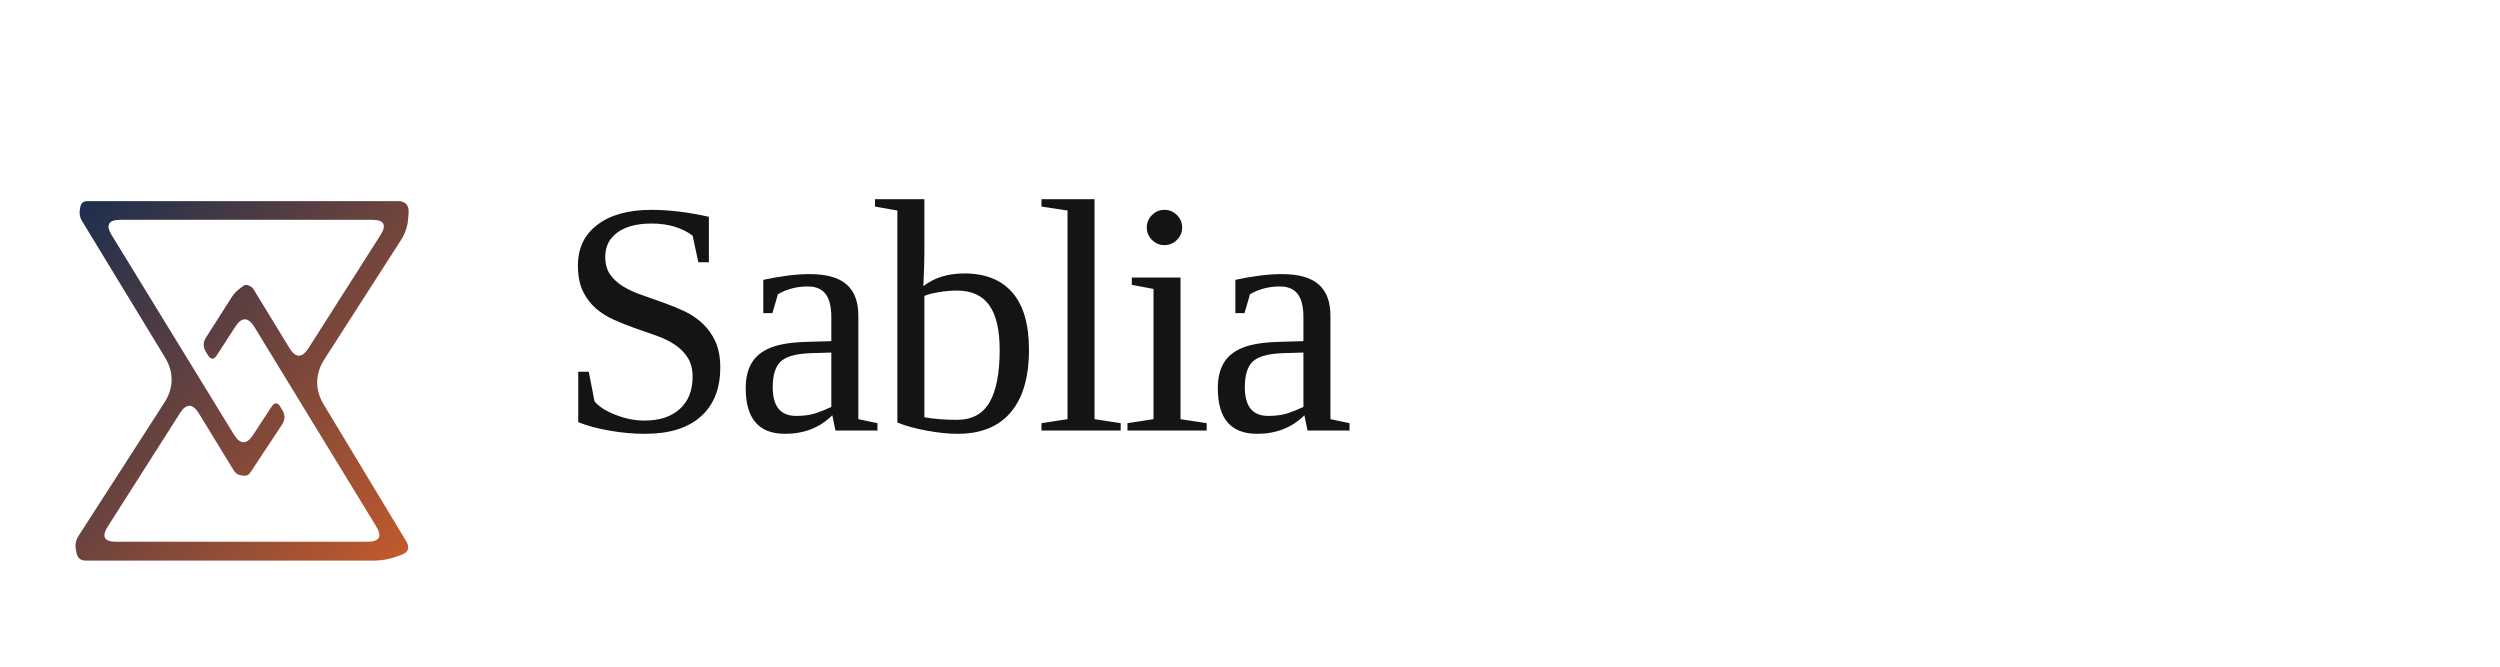
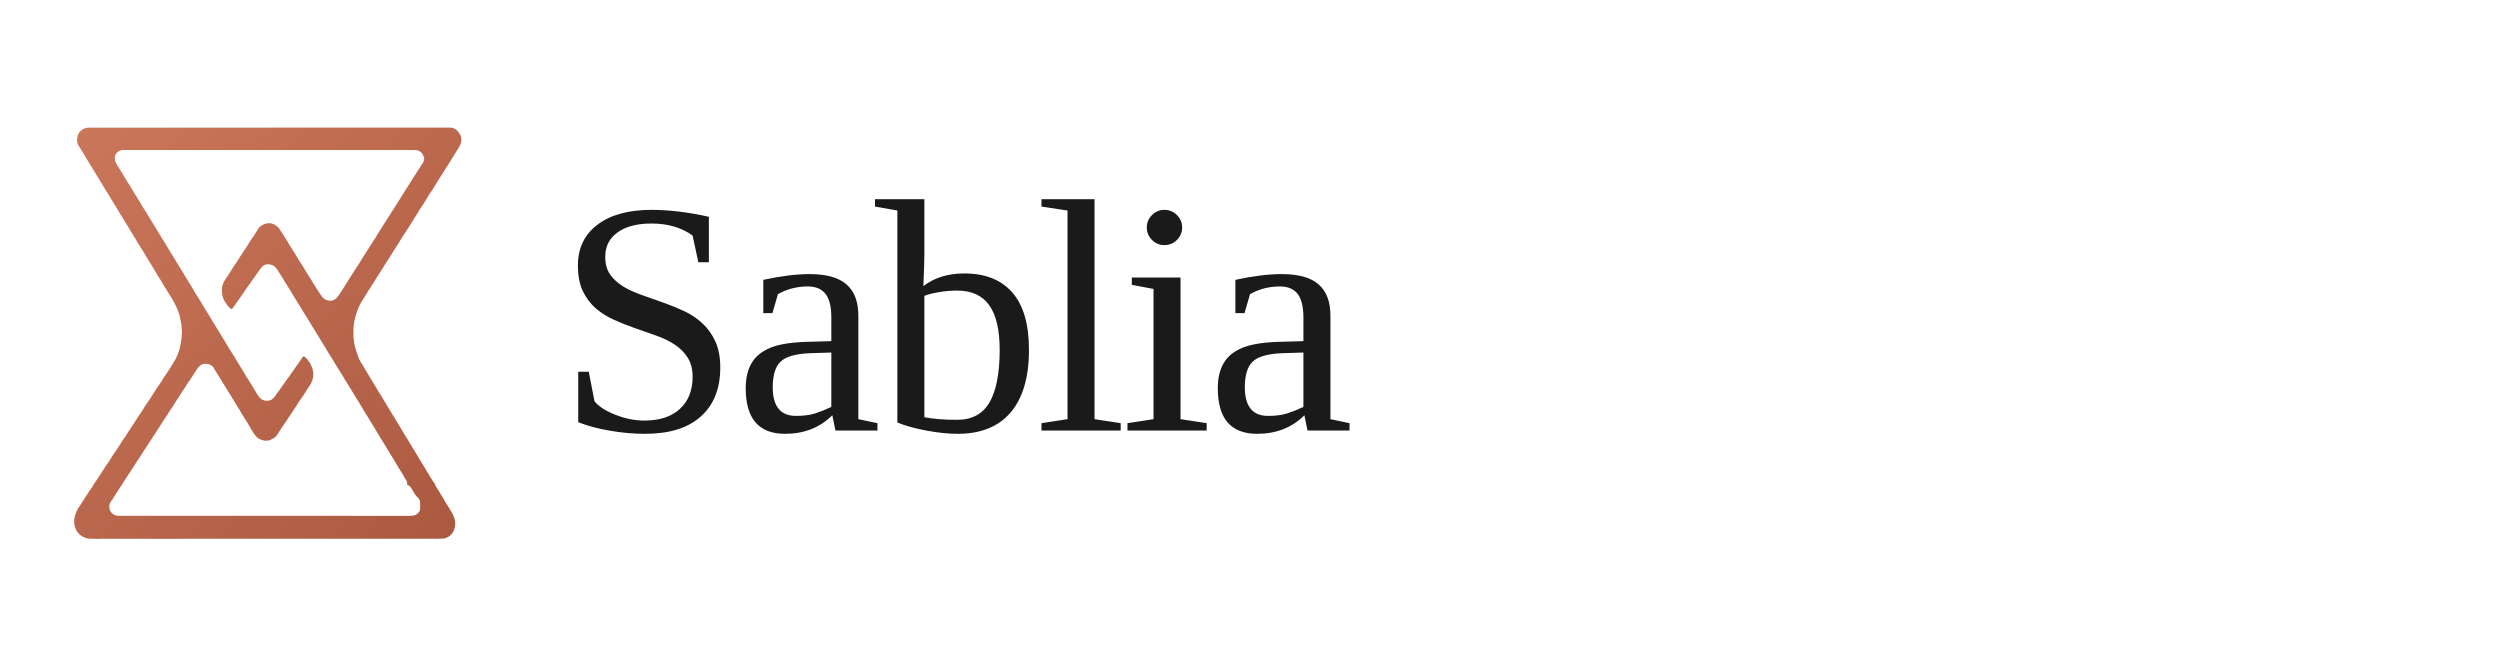
<svg xmlns="http://www.w3.org/2000/svg" viewBox="0 0 360 96" role="img" aria-label="Sablia">
  <defs>
-     <linearGradient id="sablia-mark-l" x1="0%" y1="0%" x2="100%" y2="100%">
-       <stop offset="0%" stop-color="#1a2e4e" />
-       <stop offset="100%" stop-color="#c45a2c" />
+     <linearGradient id="sablia-mark" gradientUnits="userSpaceOnUse" x1="0" y1="0" x2="1890" y2="1984">
+       <stop offset="0" stop-color="#cc785c" />
+       <stop offset="1" stop-color="#a9583e" />
    </linearGradient>
  </defs>
-   <g transform="translate(8 18) scale(0.255)">
-     <path fill="url(#sablia-mark-l)" fill-rule="evenodd" d="M 16.90,245.97 C 14.16,245.97 12.41,244.52 11.88,241.84 L 11.47,239.77 C 10.94,237.09 11.46,234.40 12.94,232.10 L 61.50,156.71 C 66.78,148.51 66.89,139.61 61.83,131.28 L 14.88,54.10 C 13.75,52.24 13.34,50.08 13.71,47.94 L 13.99,46.28 C 14.36,44.14 15.73,42.98 17.91,42.98 L 193.28,42.98 C 197.55,42.98 199.68,45.27 199.37,49.54 L 199.14,52.81 C 198.83,57.08 197.42,61.31 195.11,64.90 L 151.78,132.37 C 146.52,140.57 146.39,149.49 151.43,157.83 L 198.05,235.09 C 200.19,238.64 199.24,241.31 195.34,242.72 L 192.35,243.80 C 188.45,245.21 184.12,245.97 179.97,245.97 Z M 176.35,235.33 C 182.85,235.33 184.53,232.34 181.14,226.80 L 112.22,113.94 C 108.83,108.40 105.11,108.35 101.58,113.80 L 91.06,130.05 C 89.41,132.60 87.66,132.58 86.07,129.99 L 84.84,128.01 C 83.25,125.42 83.27,122.65 84.90,120.09 L 99.49,97.22 C 100.57,95.52 102.01,93.95 103.59,92.72 L 105.97,90.88 C 106.81,90.23 107.79,90.10 108.76,90.52 L 109.52,90.84 C 110.49,91.26 111.32,91.97 111.87,92.87 L 132.16,126.08 C 135.55,131.62 139.25,131.66 142.74,126.17 L 183.59,61.99 C 187.08,56.50 185.46,53.55 178.96,53.55 L 36.40,53.55 C 29.90,53.55 28.23,56.53 31.63,62.08 L 100.81,174.94 C 104.21,180.49 107.95,180.54 111.51,175.10 L 121.99,159.05 C 123.65,156.50 125.39,156.54 126.95,159.16 L 128.14,161.17 C 129.70,163.79 129.64,166.57 127.95,169.11 L 110.01,196.24 C 109.07,197.67 107.65,198.30 105.96,198.03 L 104.65,197.82 C 102.96,197.55 101.57,196.62 100.68,195.16 L 80.87,162.75 C 77.48,157.21 73.78,157.17 70.29,162.66 L 29.40,226.89 C 25.91,232.38 27.53,235.33 34.03,235.33 Z" />
+   <g transform="translate(8 16) scale(0.03226)">
+     <path fill="url(#sablia-mark)" fill-rule="evenodd" d="M148.8 74h71.6l49.9-.1h204l47.8-.1h316.4l237.2-.1 170.3-.1h223.9l109.9-.1h181.4c22.3.2 36.1 15.5 46 33.8 9.7 21.3 1.9 42.5-10.2 60.8l-2.2 3.3-4 6q-4.1 6.2-7.8 12.7l-3.3 5.2-8.2 13.3q-5.6 9.4-11.5 18.5l-3.5 5.5-7.5 11.5a349 349 0 0 0-16 26q-7.6 12.9-16.1 25.1-6.2 9.3-11.9 18.9l-3.3 5.2-8.2 13.3q-4.8 8.1-9.8 15.9l-3.5 5.5q-3.8 6.2-8.3 12.2a156 156 0 0 0-8.9 13.9l-12 20-2.9 4.9q-5.3 8.7-11.1 17.1c-12.9 19.2-12.9 19.2-17.5 27.5q-4.5 7.9-9.5 15.5l-3.5 5.5-7.5 11.5q-11.3 17.1-21.6 34.8-6 9.8-12.4 19.2l-4 6-6.1 9.1q-6.2 9.3-11.9 18.9l-6 10-2.9 4.9q-5.3 8.7-11.1 17.1-13.5 20-25.6 40.8-6 9.8-12.4 19.2-13.5 20-25.6 40.8-5 8.2-10.4 16.2l-9 14-3.5 5.5-1.8 2.8-3.4 5.3q-5 7.9-9.8 15.9a295 295 0 0 1-10.7 16.7q-2.6 4-5.1 8.3c-2.7 4.5-2.7 4.5-4.7 7a66 66 0 0 0-5.5 8.3q-4.1 7.2-8.5 14.2l-2.8 4.7q-6 9.7-12.2 19.3a234 234 0 0 0-25 50l-1.2 3.2a276 276 0 0 0-12.5 45.1q-1.3 7.9-1.9 15.8c-.4 5.9-.4 5.9-1.4 8.9l-.2 10.7v32.6a19 19 0 0 0 1.2 7.7l.3 5.5c1.6 22.1 8.5 43.7 15.7 64.5l1.2 3.6c3.9 11.3 8.1 22.4 14.8 32.4l3.5 6q5.1 8.8 10.5 17.2 6.7 10.1 12.4 20.8t12.7 21l8.7 14.4 5.9 9.5q4.4 6.9 8.3 14.1l6 10 8.9 14.9q3.3 5.7 7.1 11.1a386 386 0 0 1 10 16l2.7 4.5q4.3 7.1 8.2 14.4 5.2 9.6 11.3 18.5 4.1 6.1 7.8 12.6l3 5 3 5 2.9 4.8 7.1 12.2q7.5 13.3 16 26.1 4.2 6.4 8 12.9l3.5 5.6a209 209 0 0 1 8.5 14.4l6 10 14.9 24.9q3.3 5.5 7 10.9 6.4 9.8 12.1 20.2 7.1 12.8 15 25l13 21 3.5 5.6a209 209 0 0 1 8.5 14.4 462 462 0 0 0 20 33.1q4.2 6.4 8 12.9l2.9 4.8 7.1 12.2q8.1 14.2 17 28l3.5 5.6 1.8 2.7q2.5 4 4.8 8.2c2.9 4.5 2.9 4.5 5.6 6.5 3.6 3.2 3.9 7.5 5.3 12q6.3 12 14.1 23.2 4.1 6.3 7.9 12.8 4.6 8 9.5 15.6a209 209 0 0 1 8.5 14.4q6.5 12 14.1 23.2 4.1 6.3 7.9 12.8l3 5 3 5 2.7 4.5c17.1 28.6 25.4 54.8 11.3 86.5l-1.2 2.8a59 59 0 0 1-53.2 32.7h-14.2l-7.9.1-21.8-.1-23.8.1h-346.6l-69.5.1H843.3l-154.2.1h-69.6l-154.9.1H196.2c-5.2.1-5.2.1-10.2.7-4 .4-4 .4-7-.6l-7.4-.1-4.5-.1h-9.4a72 72 0 0 1-38.7-10.8l-3-1.8c-6-3.8-10.7-7.4-15-13.2l-2.9-3.4c-24.6-36-16.3-73.5 3.7-109.1q3.3-5 7.2-9.5 8.5-12.1 16-25l8.7-13.7 15.4-23.5 2.1-3.2 1.9-2.9c1.9-2.7 1.9-2.7 3.9-5.2q4.4-6 8-12.5a314 314 0 0 1 19.2-29.3q3.9-5.3 7.2-11 4.6-7.4 9.6-14.7 7.6-11.3 15-23c12.7-20.2 12.7-20.2 17-25.4 5.9-7.5 10.7-16 15.5-24.2 9.1-15.1 9.1-15.1 14.4-21.8q8.4-10.8 15.2-22.8 4.3-7 8.9-13.8l5-8c4-6.6 8-13.3 12.9-19.4 6.8-8.6 12.5-18.1 18.1-27.6a493 493 0 0 1 14.1-21.4q9-12.5 17-25.8 4.2-7 8.9-13.8 5.5-8.3 10.8-16.8 5.2-8.3 11.2-16.2 9-13.2 17-27.1 4.2-6.6 9-12.9l5.9-8.8 6.2-9.3q3.6-5.4 6.9-10.9 4.3-7.2 9-14l5-8c4-6.6 8-13.3 12.9-19.4q8.4-10.8 15.2-22.8 4.2-7 8.9-13.8 2.8-4.2 5.2-8.4a645 645 0 0 0 27.3-41.1l6.5-10.5 6.5-10.5q4.5-7.1 8.5-14.5l1.6-3a231 231 0 0 0 24.4-84l1-3 .5-9.5c.4-9.1.4-9.1 1.5-12.5l.1-10v-5.4c-.1-4.6-.1-4.6-1.1-7.6l-.4-8.7c-.3-7.4-1.2-14.3-2.8-21.5q-1-4.7-1.8-9.5c-5.8-35.7-20.5-66.7-39-97.3l-3.2-5.3-2.8-4.7-3-4.9q-3-5.2-6.3-10.3-4.2-6.4-8.2-13.2a367 367 0 0 0-10.7-16.8q-7.3-11.5-13.9-23.4-6.6-11.5-14-22.4-4.1-6.4-7.9-13l-3-5-3-5-2.9-4.7-7.1-12.3a465 465 0 0 0-16-26 376 376 0 0 1-14.9-24.3q-4.4-7.7-9-15.2l-3.7-6.2q-5-8.4-10.5-16.3-4.1-6.4-7.9-13l-3.6-5.5q-4.4-7.1-8.4-14.5-6.5-11.8-14.2-23.2-4-6.2-7.8-12.8l-3.3-5.2a494 494 0 0 1-16.8-28q-5.2-9-10.9-17.8-6.7-10.3-13-21l-3.5-5.3q-3.7-6-7-12.2-4.9-8.9-10.5-17.5a857 857 0 0 1-16-25.9q-3.2-5.4-6.6-10.6-4.4-7.1-8.4-14.5-5.8-9.7-12.1-19-4.1-6.4-7.9-13l-3-5-24-39.9q-4.8-8-10-16.1a614 614 0 0 1-17-28 433 433 0 0 0-16.1-26q-4.1-6.4-7.9-13l-3.4-5.2q-7.5-12-14.2-24.5-6.7-12-14.5-23.3-4.2-6.4-7.9-13l-2.3-3.6c-8.4-16.2-5.4-39.5 4.5-54.2l3.8-4.2 3.9-4.5A50 50 0 0 1 148.8 74m117.6 122.1c-5.3 17.4.1 32.4 9.6 47l2.1 3.4 4.6 7.2 7.6 11.8 3.3 5.2a641 641 0 0 1 18.5 30.7 323 323 0 0 0 14.4 23.2l5.2 8.1a790 790 0 0 1 20.4 34.2q6.6 11.4 13.9 22.3 4.1 6.4 8 12.9l3 5 11.9 20 10.1 16 13 21 3.5 5.6a209 209 0 0 1 8.5 14.4 385 385 0 0 0 9.3 15.2l8.2 13.3q6.3 10.6 13.1 21 5.5 8.5 10.3 17.5a213 213 0 0 0 11.2 18.3q3.7 5.4 7.2 11l3.4 5.4q6 9.3 11.4 19 3.8 6.7 7.9 13.3l8.9 14.9q3.3 5.7 7.1 11.1 8.5 13 16 26.6 7.2 12.4 15 24.4l13 21 3.5 5.6a209 209 0 0 1 8.5 14.4q6.5 12 14 23.2a573 573 0 0 1 24.1 39.6l7.9 13.2 2.9 4.9q4.2 7.2 9.1 14.1a451 451 0 0 1 19.6 32.8q6.8 12 14.4 23.3 4.1 6.4 8 12.9 4.6 8 9.5 15.6a209 209 0 0 1 8.5 14.4l6 10 2.9 4.9q3.3 5.7 7.1 11.1a386 386 0 0 1 10 16q4.6 8 9.5 15.6a209 209 0 0 1 8.5 14.4q6.3 10.7 13 21 9.5 14.6 17.9 29.9 6 11 13.1 21.1 7.3 10.8 14 22l2.9 4.8 7.1 12.2q7.5 13.3 16 26.1 4.1 6.4 8 12.9l3.4 5.3q4.9 7.8 9.5 16.1 8 14.3 17.2 27.9 4.1 6.2 7.9 12.7 4.2 6.9 8.6 13.5 5.5 8.5 10.3 17.5a239 239 0 0 0 15.1 24.3 45 45 0 0 0 12 13.7l3.8 3.2a45 45 0 0 0 44.2 1.8 67 67 0 0 0 19-20.5q4.2-6.5 9-12.5l6-8 2.7-3.5q5.7-7.8 10.9-16 3-4.3 6.4-8.5l4.9-7.3q5.2-8 11.1-15.7l3-4 5.9-7.7q5.7-8 11.1-16.3 8-12.2 16.9-23.7 4.8-6.6 9.1-13.4c2-2.9 2-2.9 3.9-5.3q3.6-4.6 6.8-9.6l2.7-4 4.8-7.6 2-3.2 1.8-3c2.6-2.8 4.2-3.2 8-3.2 3.9 3 3.9 3 8 7l3.7 3.6c2.9 3.1 5 5.9 7.3 9.4l3.3 4.5c4.5 6.4 7.6 13.4 10.7 20.5l1.5 3.5c11.4 28 6 58.1-10.5 82.5l-4 6-2.1 3.1-8.9 13.9-13 20-4.2 6.3-2.1 3.2-1.9 2.8c-1.8 2.7-1.8 2.7-3.8 5.1-5.6 7.1-10.5 15-15.1 22.8q-5.3 8.6-10.9 16.8l-4 6-16 24-2 3-4.1 6.1q-5.8 8.7-11.4 17.5-7 10.7-14.4 21-5.3 7.6-10.1 15.4l-5 7.4q-4.4 6.4-8.3 13.1a76 76 0 0 1-8.7 11.5l-1.8 2.5c-4.3 4.9-10.5 7.5-16.2 10.5l-5.1 2.9c-20.7 9-44.2 2.7-61.6-10.4-17-17.9-29.3-41.9-41.5-63.3q-6.5-11.3-13.8-22.2a538 538 0 0 1-22.1-36.2q-5.2-9-10.9-17.8a564 564 0 0 1-16.3-26.2 560 560 0 0 1-16.8-28q-4.7-8.2-10.1-16-4-6.2-7.8-12.8l-3.3-5.2q-6.6-10.2-12.7-20.8l-3.2-5.3-5.7-9.5q-4.4-7.3-9.1-14.2-7-10.5-13.6-21.5l-2.3-3.9-3.7-6.5c-7.9-14.6-24-19.7-39.8-19.4-16.9 1.4-26.4 10.8-35.5 24.5l-2.6 4-9.5 14.8-13 20-4.2 6.3-2.1 3.2-1.9 2.8c-1.8 2.7-1.8 2.7-3.8 5.2-5.9 7.5-10.7 16-15.6 24.2a352 352 0 0 1-16.4 25.3l-6.1 9.1-11.2 17.2-5.3 8.3-6.4 10.4q-4.2 7-8.9 13.9l-8.3 12.4c-1.8 2.7-1.8 2.7-3.8 5.2a75 75 0 0 0-5.5 8.3q-8.7 15-18.5 29.2l-6.1 9.1-4 6q-6.2 9.3-11.9 18.9l-7 11-1.7 2.7-13.3 20.3-6 9-4.1 6.1q-4.7 6.9-8.9 13.9-4.3 7.2-9 14l-7.5 11.6-5.5 8.4-2.4 3.9c-2.6 4.1-2.6 4.1-5.6 8q-4.9 6.8-9 14.1-8.7 15.3-19.3 29.3-3.8 5.3-7.1 11-2.7 4.5-5.6 8.7l-7 11q-5.3 8.7-11 17l-4 6-8 12-2 3-4 6q-5.4 7.8-10 16-5.6 9.8-12 19l-4 6-8 12-2 3-4.1 6.1q-6.2 9.3-11.9 18.9l-5.2 8.2-3.7 5.8-1.8 2.9-1.6 2.6c-1.7 2.5-1.7 2.5-3.7 4.9a43 43 0 0 0-6.1 45.3 41 41 0 0 0 37.9 22.5H429l117.2.1h298.9l192.7.1h231.4l88.6.1h222.4c21.3.1 35.1-3.6 45.8-23.5 2.2-6.7 1.3-14.5 1.3-21.5l.1-5.1c0-12.3-.2-22.5-9.9-31.2l-2.8-2.7-2.7-2.5c-6.7-6.4-10.7-14.2-15.3-22.1-15-25.5-15-25.5-23.6-28-4.2-2.5-3.5-3.5-3.6-8.2-.2-8.8-3.7-13.7-8.5-20.7l-4.2-7.2-2-3.6-4.3-7.8q-4.1-6.8-8.5-13.4-4.2-6.3-8-13l-3.4-5.2q-5-8-9.5-16.1l-11.1-18.7-3.1-5.2-9.9-15.8a631 631 0 0 1-19.1-31.6l-7.9-13.4-2.9-4.8-7.1-11.2q-5.2-7.8-10-16l-3-5-3-5-2.9-4.7-7.1-12.2q-5.3-9.2-11-18.1-6.7-10.4-13-21l-3-5-12-19.9q-3-5.2-6.3-10.3-5.5-8.5-10.5-17.1l-6-9.5q-4.3-7-8.2-14.2l-6-10-2.9-4.8-7.1-11.2q-5.2-7.8-10-16l-3-5-6-9.9q-3.1-5.4-6.6-10.6-4.4-7.1-8.4-14.5-5.7-9.7-12.1-19-4.1-6.4-7.9-13l-3.5-5.3a159 159 0 0 1-7-12.1q-4.3-8.1-9.6-15.7-4.6-6.8-8.9-13.9l-1.8-2.8q-5.8-9-11.2-18.2l-2.9-4.7-7-12.1q-4.8-8.4-10.2-16.3a591 591 0 0 1-24.1-39.7q-6.5-11.3-13.9-22.2-4.1-6.4-7.9-13l-3.3-5.2a560 560 0 0 1-16.8-28q-4.7-8.2-10.1-16-4-6.3-7.8-12.8l-3.3-5.2a494 494 0 0 1-16.8-28q-5.2-9-10.9-17.8l-3.5-5.4q-3.7-5.9-7.6-11.6a446 446 0 0 1-16-26.6q-6.6-11.5-14-22.4-4.1-6.4-7.9-13-4.6-7.8-9.6-15.5-4.4-7.1-8.4-14.5-5.7-9.7-12.1-19-4.1-6.4-7.9-13l-3.3-5.2a618 618 0 0 1-14.4-23.6l-9.5-15.4-5.3-8.2-1.7-2.8-3.6-5.7c-12.9-20.4-26.8-29.4-51.2-27.1-10.3 2-18.7 8-24 17l-5 6q-5.8 7.6-11.2 15.5l-5.1 7.2-8.8 13q-5.2 7.8-10.9 15.3l-6.1 9.2q-2.8 4-5.9 7.8a273 273 0 0 0-15.5 22q-4.6 7.1-9.5 14l-3.6 5.2-6.2 8.5q-5.6 7.8-10.9 15.8-3 4.4-6.3 8.5l-4.9 7.3q-5.3 8-11.1 15.7l-2 3-2 3.1-1.9 2.9c-3.1 2.9-4.2 2.5-8.1 1a93 93 0 0 1-22-26l-1.9-2.2a78 78 0 0 1-14.9-44.2c-.2-3.6-.2-3.6-.8-7.3-.4-3.3-.4-3.3.6-6.3l.4-7c1.1-17.9 10.5-32.6 20.6-47l4-6 6-8.9q5.3-7.7 10-16.1 5.6-9.7 12-19l6.1-9.3 5.9-7.7 5-8 2.4-3.8 5.3-8.7q6.3-10.4 13.3-20.5l4.1-6.2 7.9-11.8 2-3 4-6q6.3-9.3 12-19a313 313 0 0 1 20-30 391 391 0 0 0 15.5-24.6q3.7-6.6 8.5-12.4l1.9-2.5c2.4-2.9 4.9-4.5 8.1-6.5l3.9-2.5c16.5-10 36.6-13 54.1-3.5l4.7 2.5a62 62 0 0 1 23.3 24.5q8.7 14.5 18.2 28.3 9.5 14.3 17.8 29.3 6.6 11.5 14 22.4l9 14 1.8 2.8q7.8 12.4 15.1 25.2a292 292 0 0 0 18.3 28.4c4 5.7 7.2 11.7 10.6 17.8q2.7 4.8 5.9 9.1 4.2 6.3 7.7 12.9 4 7.1 8.6 13.8l3.4 5.5 7.6 11.6q7.4 11.2 14 22.9c4.9 8.7 9.9 17 16 25l8.8 13.9c13.5 21.5 26.3 32 52.2 30.1 19.5-4.5 28.7-20.3 39-36l4.2-6.3q5.1-7.7 9.8-15.7 6.6-11.1 14-22a825 825 0 0 0 21.8-34.3q4.5-7.4 9.2-14.7l3.4-5.4q6.7-10.4 13.6-20.6c11-16.5 11-16.5 15.5-24.5q4.5-7.9 9.5-15.5l3.4-5.4 7.6-11.6q9.2-14 17.8-28.3 4.5-7.4 9.2-14.7l3.4-5.4q6.7-10.3 13.6-20.5 6.4-9.6 12.1-19.8 7.4-13 15.9-25.3a898 898 0 0 0 25.6-40.7q5.9-9.8 12.4-19.3 10.2-14.9 19.4-30.4a367 367 0 0 1 10.7-16.8l4.9-7.8q4.3-7 9-14 10.3-15.5 19.6-31.7 5.9-9.8 12.4-19.3a898 898 0 0 0 25.6-40.7q5-8.4 10.4-16.3 2.7-4 5-8 4.3-7 9-14c29.9-44.7 29.9-44.7 19-68a40 40 0 0 0-35.6-19.3l-5.8-.1H857.1l-208.5-.1h-351a42 42 0 0 0-31.2 22.5" />
  </g>
-   <text x="80" y="62" font-family="Cormorant Garamond, Garamond, Times New Roman, serif" font-size="48" font-weight="500" letter-spacing="-1" fill="#141413">Sablia</text>
+   <text x="80" y="62" font-family="Cormorant Garamond, Garamond, Times New Roman, serif" font-size="48" font-weight="500" letter-spacing="-1" fill="#1a1a1a">Sablia</text>
</svg>
